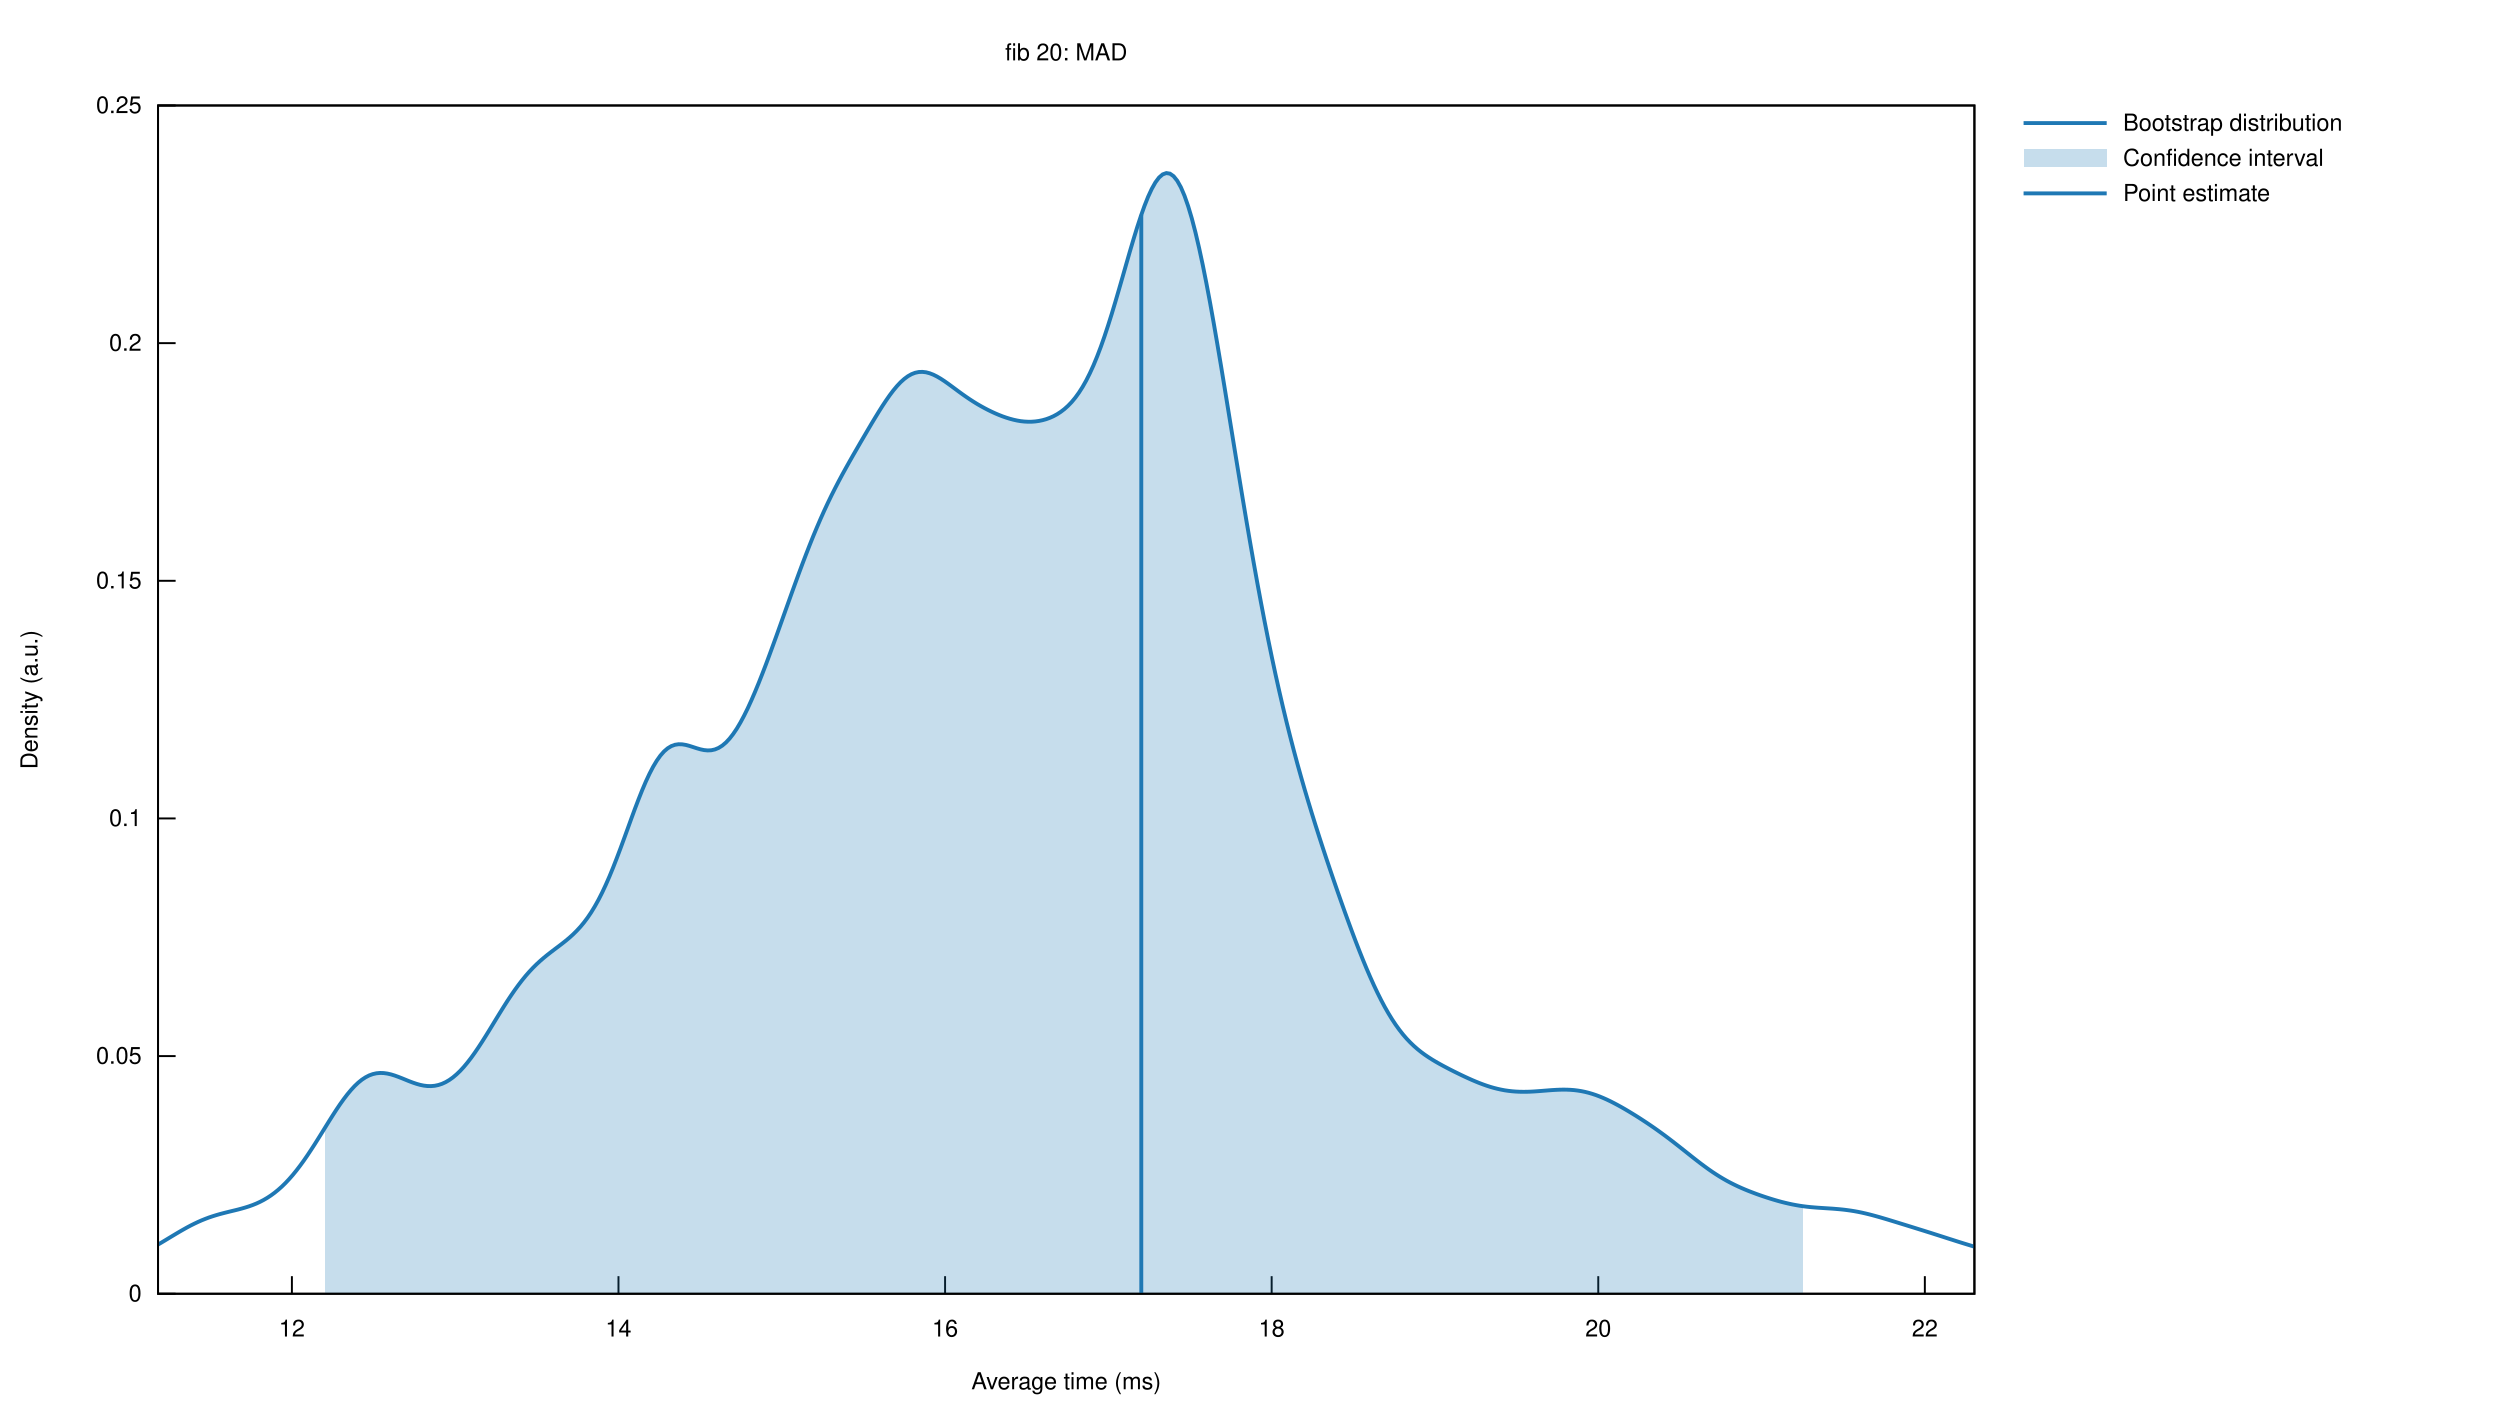
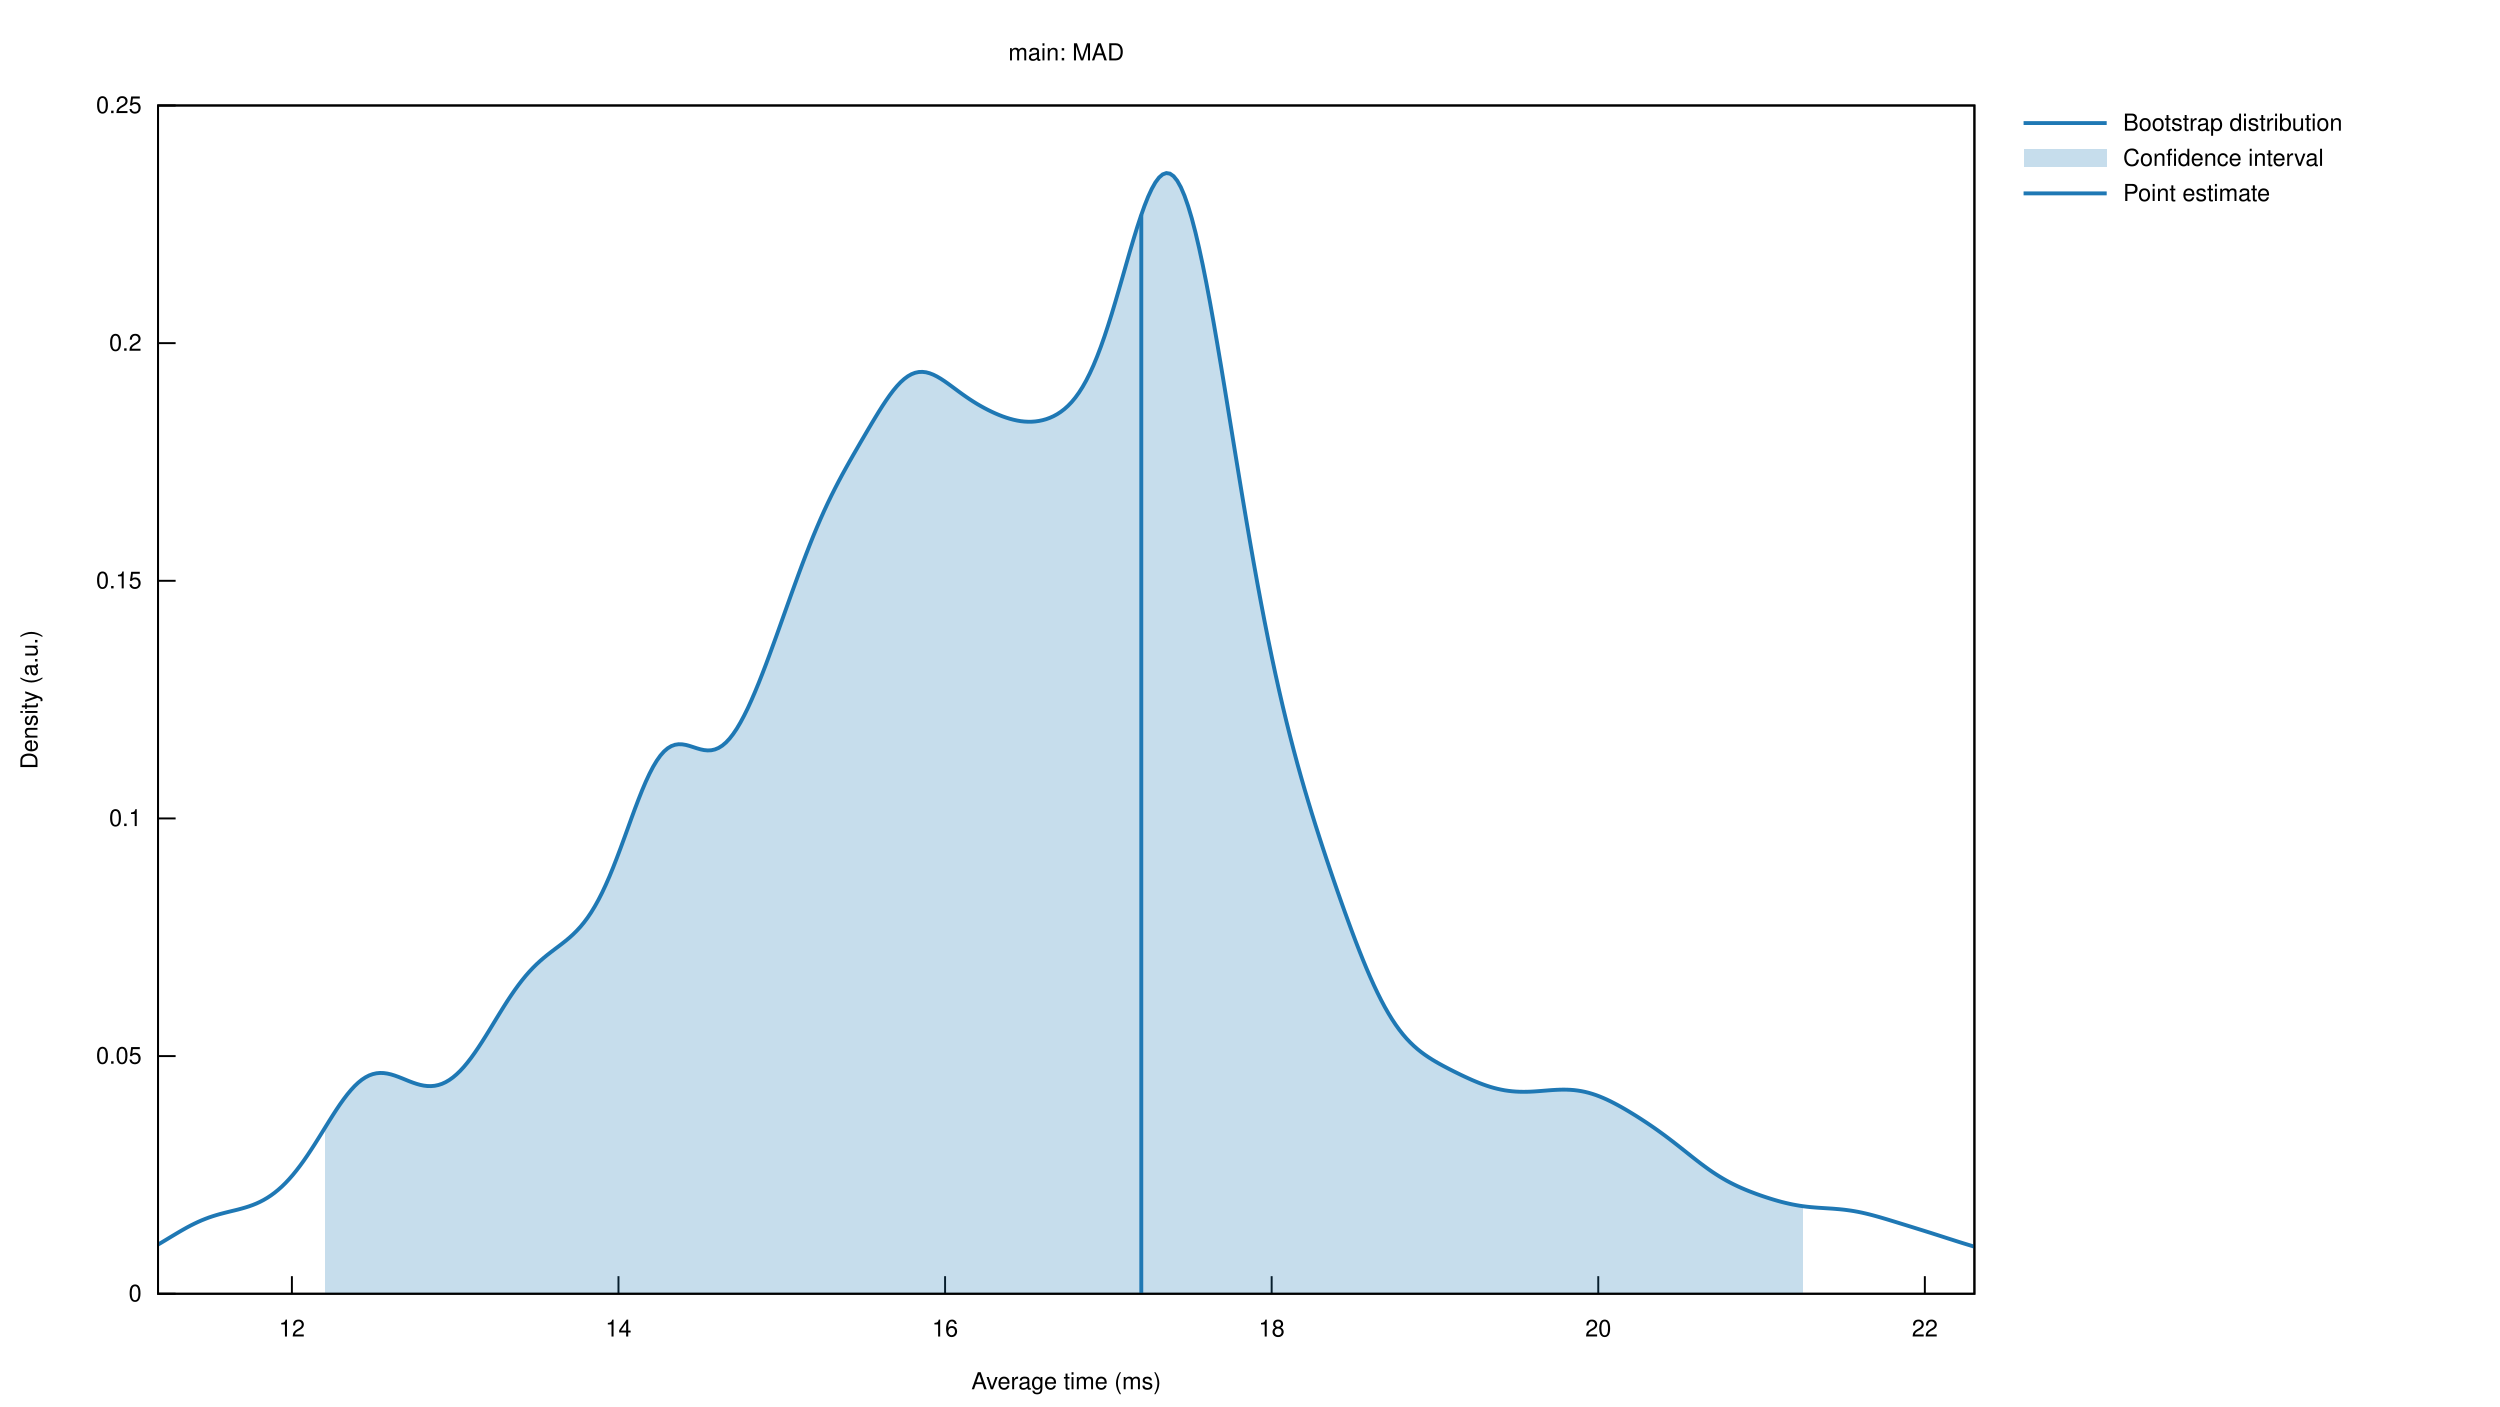
<svg xmlns="http://www.w3.org/2000/svg" xmlns:xlink="http://www.w3.org/1999/xlink" viewBox="0 0 1280 720">
  <g id="gnuplot_canvas">
    <rect x="0" y="0" width="1280" height="720" fill="none" />
    <defs>
      <circle id="gpDot" r="0.5" stroke-width="0.5" stroke="currentColor" />
      <path id="gpPt0" stroke-width="0.222" stroke="currentColor" d="M-1,0 h2 M0,-1 v2" />
      <path id="gpPt1" stroke-width="0.222" stroke="currentColor" d="M-1,-1 L1,1 M1,-1 L-1,1" />
      <path id="gpPt2" stroke-width="0.222" stroke="currentColor" d="M-1,0 L1,0 M0,-1 L0,1 M-1,-1 L1,1 M-1,1 L1,-1" />
      <rect id="gpPt3" stroke-width="0.222" stroke="currentColor" x="-1" y="-1" width="2" height="2" />
      <rect id="gpPt4" stroke-width="0.222" stroke="currentColor" fill="currentColor" x="-1" y="-1" width="2" height="2" />
      <circle id="gpPt5" stroke-width="0.222" stroke="currentColor" cx="0" cy="0" r="1" />
      <use xlink:href="#gpPt5" id="gpPt6" fill="currentColor" stroke="none" />
      <path id="gpPt7" stroke-width="0.222" stroke="currentColor" d="M0,-1.33 L-1.33,0.67 L1.33,0.67 z" />
      <use xlink:href="#gpPt7" id="gpPt8" fill="currentColor" stroke="none" />
      <use xlink:href="#gpPt7" id="gpPt9" stroke="currentColor" transform="rotate(180)" />
      <use xlink:href="#gpPt9" id="gpPt10" fill="currentColor" stroke="none" />
      <use xlink:href="#gpPt3" id="gpPt11" stroke="currentColor" transform="rotate(45)" />
      <use xlink:href="#gpPt11" id="gpPt12" fill="currentColor" stroke="none" />
      <path id="gpPt13" stroke-width="0.222" stroke="currentColor" d="M0,1.330 L1.265,0.411 L0.782,-1.067 L-0.782,-1.076 L-1.265,0.411 z" />
      <use xlink:href="#gpPt13" id="gpPt14" fill="currentColor" stroke="none" />
      <filter id="textbox" filterUnits="objectBoundingBox" x="0" y="0" height="1" width="1">
        <feFlood flood-color="white" flood-opacity="1" result="bgnd" />
        <feComposite in="SourceGraphic" in2="bgnd" operator="atop" />
      </filter>
      <filter id="greybox" filterUnits="objectBoundingBox" x="0" y="0" height="1" width="1">
        <feFlood flood-color="lightgrey" flood-opacity="1" result="grey" />
        <feComposite in="SourceGraphic" in2="grey" operator="atop" />
      </filter>
    </defs>
    <g fill="none" color="white" stroke="currentColor" stroke-width="1.00" stroke-linecap="butt" stroke-linejoin="miter">
</g>
    <g fill="none" color="black" stroke="currentColor" stroke-width="1.00" stroke-linecap="butt" stroke-linejoin="miter">
      <path stroke="black" d="M80.92,662.40 L89.92,662.40  " />
      <g transform="translate(72.53,666.30)" stroke="none" fill="black" font-family="Helvetica" font-size="12.00" text-anchor="end">
        <text>
          <tspan font-family="Helvetica"> 0</tspan>
        </text>
      </g>
    </g>
    <g fill="none" color="black" stroke="currentColor" stroke-width="1.00" stroke-linecap="butt" stroke-linejoin="miter">
      <path stroke="black" d="M80.92,540.72 L89.92,540.72  " />
      <g transform="translate(72.53,544.62)" stroke="none" fill="black" font-family="Helvetica" font-size="12.00" text-anchor="end">
        <text>
          <tspan font-family="Helvetica"> 0.05</tspan>
        </text>
      </g>
    </g>
    <g fill="none" color="black" stroke="currentColor" stroke-width="1.00" stroke-linecap="butt" stroke-linejoin="miter">
      <path stroke="black" d="M80.92,419.04 L89.92,419.04  " />
      <g transform="translate(72.53,422.94)" stroke="none" fill="black" font-family="Helvetica" font-size="12.00" text-anchor="end">
        <text>
          <tspan font-family="Helvetica"> 0.1</tspan>
        </text>
      </g>
    </g>
    <g fill="none" color="black" stroke="currentColor" stroke-width="1.00" stroke-linecap="butt" stroke-linejoin="miter">
      <path stroke="black" d="M80.92,297.37 L89.92,297.37  " />
      <g transform="translate(72.53,301.27)" stroke="none" fill="black" font-family="Helvetica" font-size="12.00" text-anchor="end">
        <text>
          <tspan font-family="Helvetica"> 0.15</tspan>
        </text>
      </g>
    </g>
    <g fill="none" color="black" stroke="currentColor" stroke-width="1.00" stroke-linecap="butt" stroke-linejoin="miter">
      <path stroke="black" d="M80.92,175.69 L89.92,175.69  " />
      <g transform="translate(72.53,179.59)" stroke="none" fill="black" font-family="Helvetica" font-size="12.00" text-anchor="end">
        <text>
          <tspan font-family="Helvetica"> 0.2</tspan>
        </text>
      </g>
    </g>
    <g fill="none" color="black" stroke="currentColor" stroke-width="1.00" stroke-linecap="butt" stroke-linejoin="miter">
      <path stroke="black" d="M80.92,54.01 L89.92,54.01  " />
      <g transform="translate(72.53,57.91)" stroke="none" fill="black" font-family="Helvetica" font-size="12.00" text-anchor="end">
        <text>
          <tspan font-family="Helvetica"> 0.25</tspan>
        </text>
      </g>
    </g>
    <g fill="none" color="black" stroke="currentColor" stroke-width="1.00" stroke-linecap="butt" stroke-linejoin="miter">
      <path stroke="black" d="M149.45,662.40 L149.45,653.40  " />
      <g transform="translate(149.45,684.30)" stroke="none" fill="black" font-family="Helvetica" font-size="12.00" text-anchor="middle">
        <text>
          <tspan font-family="Helvetica"> 12</tspan>
        </text>
      </g>
    </g>
    <g fill="none" color="black" stroke="currentColor" stroke-width="1.00" stroke-linecap="butt" stroke-linejoin="miter">
      <path stroke="black" d="M316.66,662.40 L316.66,653.40  " />
      <g transform="translate(316.66,684.30)" stroke="none" fill="black" font-family="Helvetica" font-size="12.00" text-anchor="middle">
        <text>
          <tspan font-family="Helvetica"> 14</tspan>
        </text>
      </g>
    </g>
    <g fill="none" color="black" stroke="currentColor" stroke-width="1.00" stroke-linecap="butt" stroke-linejoin="miter">
      <path stroke="black" d="M483.88,662.40 L483.88,653.40  " />
      <g transform="translate(483.88,684.30)" stroke="none" fill="black" font-family="Helvetica" font-size="12.00" text-anchor="middle">
        <text>
          <tspan font-family="Helvetica"> 16</tspan>
        </text>
      </g>
    </g>
    <g fill="none" color="black" stroke="currentColor" stroke-width="1.00" stroke-linecap="butt" stroke-linejoin="miter">
      <path stroke="black" d="M651.09,662.40 L651.09,653.40  " />
      <g transform="translate(651.09,684.30)" stroke="none" fill="black" font-family="Helvetica" font-size="12.00" text-anchor="middle">
        <text>
          <tspan font-family="Helvetica"> 18</tspan>
        </text>
      </g>
    </g>
    <g fill="none" color="black" stroke="currentColor" stroke-width="1.00" stroke-linecap="butt" stroke-linejoin="miter">
      <path stroke="black" d="M818.31,662.40 L818.31,653.40  " />
      <g transform="translate(818.31,684.30)" stroke="none" fill="black" font-family="Helvetica" font-size="12.00" text-anchor="middle">
        <text>
          <tspan font-family="Helvetica"> 20</tspan>
        </text>
      </g>
    </g>
    <g fill="none" color="black" stroke="currentColor" stroke-width="1.00" stroke-linecap="butt" stroke-linejoin="miter">
      <path stroke="black" d="M985.52,662.40 L985.52,653.40  " />
      <g transform="translate(985.52,684.30)" stroke="none" fill="black" font-family="Helvetica" font-size="12.00" text-anchor="middle">
        <text>
          <tspan font-family="Helvetica"> 22</tspan>
        </text>
      </g>
    </g>
    <g fill="none" color="black" stroke="currentColor" stroke-width="1.00" stroke-linecap="butt" stroke-linejoin="miter">
</g>
    <g fill="none" color="black" stroke="currentColor" stroke-width="1.00" stroke-linecap="butt" stroke-linejoin="miter">
      <path stroke="black" d="M80.92,54.01 L80.92,662.40 L1010.90,662.40 L1010.90,54.01 L80.92,54.01 Z  " />
    </g>
    <g fill="none" color="black" stroke="currentColor" stroke-width="1.00" stroke-linecap="butt" stroke-linejoin="miter">
      <g transform="translate(19.18,358.21) rotate(270)" stroke="none" fill="black" font-family="Helvetica" font-size="12.00" text-anchor="middle">
        <text>
          <tspan font-family="Helvetica">Density (a.u.)</tspan>
        </text>
      </g>
    </g>
    <g fill="none" color="black" stroke="currentColor" stroke-width="1.00" stroke-linecap="butt" stroke-linejoin="miter">
      <g transform="translate(545.91,711.30)" stroke="none" fill="black" font-family="Helvetica" font-size="12.00" text-anchor="middle">
        <text>
          <tspan font-family="Helvetica">Average time (ms)</tspan>
        </text>
      </g>
    </g>
    <g fill="none" color="black" stroke="currentColor" stroke-width="1.00" stroke-linecap="butt" stroke-linejoin="miter">
</g>
    <g id="gnuplot_plot_1">
      <g fill="none" color="white" stroke="currentColor" stroke-width="2.00" stroke-linecap="butt" stroke-linejoin="miter">
</g>
      <g fill="none" color="black" stroke="currentColor" stroke-width="2.00" stroke-linecap="butt" stroke-linejoin="miter">
        <g transform="translate(1087.02,66.91)" stroke="none" fill="black" font-family="Helvetica" font-size="12.00" text-anchor="start">
          <text>
            <tspan font-family="Helvetica">Bootstrap distribution</tspan>
          </text>
        </g>
      </g>
      <g fill="none" color="black" stroke="currentColor" stroke-width="2.00" stroke-linecap="butt" stroke-linejoin="miter">
        <path stroke="rgb( 31, 120, 180)" d="M1036.07,63.01 L1078.63,63.01 M80.92,637.21 L82.78,636.12 L84.65,635.00 L86.51,633.87 L88.37,632.75 L90.24,631.63   L92.10,630.53 L93.97,629.46 L95.83,628.42 L97.69,627.43 L99.56,626.50 L101.42,625.62 L103.28,624.80 L105.15,624.05   L107.01,623.35 L108.88,622.72 L110.74,622.14 L112.60,621.60 L114.47,621.11 L116.33,620.64 L118.19,620.18 L120.06,619.73   L121.92,619.27 L123.78,618.77 L125.65,618.23 L127.51,617.64 L129.38,616.97 L131.24,616.22 L133.10,615.36 L134.97,614.39   L136.83,613.30 L138.69,612.08 L140.56,610.71 L142.42,609.20 L144.29,607.54 L146.15,605.72 L148.01,603.74 L149.88,601.61   L151.74,599.32 L153.60,596.90 L155.47,594.33 L157.33,591.64 L159.19,588.84 L161.06,585.96 L162.92,583.00 L164.79,580.00   L166.65,576.99 L168.51,573.99 L170.38,571.03 L172.24,568.15 L174.10,565.39 L175.97,562.77 L177.83,560.33 L179.70,558.09   L181.56,556.07 L183.42,554.31 L185.29,552.80 L187.15,551.58 L189.01,550.62 L190.88,549.94 L192.74,549.52 L194.60,549.35   L196.47,549.41 L198.33,549.67 L200.20,550.10 L202.06,550.67 L203.92,551.34 L205.79,552.07 L207.65,552.83 L209.51,553.59   L211.38,554.29 L213.24,554.92 L215.11,555.45 L216.97,555.83 L218.83,556.05 L220.70,556.08 L222.56,555.92 L224.42,555.53   L226.29,554.92 L228.15,554.07 L230.01,552.98 L231.88,551.65 L233.74,550.08 L235.61,548.29 L237.47,546.27 L239.33,544.04   L241.20,541.63 L243.06,539.04 L244.92,536.31 L246.79,533.45 L248.65,530.50 L250.52,527.48 L252.38,524.43 L254.24,521.37   L256.11,518.33 L257.97,515.34 L259.83,512.42 L261.70,509.61 L263.56,506.91 L265.43,504.34 L267.29,501.91 L269.15,499.63   L271.02,497.50 L272.88,495.52 L274.74,493.68 L276.61,491.96 L278.47,490.36 L280.33,488.84 L282.20,487.39 L284.06,485.97   L285.93,484.57 L287.79,483.15 L289.65,481.68 L291.52,480.12 L293.38,478.44 L295.24,476.60 L297.11,474.58 L298.97,472.34   L300.84,469.85 L302.70,467.09 L304.56,464.04 L306.43,460.68 L308.29,457.02 L310.15,453.05 L312.02,448.79 L313.88,444.27   L315.74,439.51 L317.61,434.57 L319.47,429.50 L321.34,424.36 L323.20,419.22 L325.06,414.16 L326.93,409.26 L328.79,404.58   L330.65,400.21 L332.52,396.20 L334.38,392.61 L336.25,389.49 L338.11,386.87 L339.97,384.75 L341.84,383.14 L343.70,382.01   L345.56,381.33 L347.43,381.05 L349.29,381.10 L351.15,381.41 L353.02,381.91 L354.88,382.50 L356.75,383.11 L358.61,383.65   L360.47,384.04 L362.34,384.22 L364.20,384.13 L366.06,383.71 L367.93,382.93 L369.79,381.76 L371.66,380.18 L373.52,378.20   L375.38,375.82 L377.25,373.05 L379.11,369.91 L380.97,366.43 L382.84,362.65 L384.70,358.58 L386.56,354.27 L388.43,349.74   L390.29,345.03 L392.16,340.17 L394.02,335.18 L395.88,330.10 L397.75,324.95 L399.61,319.74 L401.47,314.52 L403.34,309.29   L405.20,304.08 L407.07,298.92 L408.93,293.83 L410.79,288.82 L412.66,283.92 L414.52,279.15 L416.38,274.51 L418.25,270.03   L420.11,265.70 L421.97,261.54 L423.84,257.53 L425.70,253.68 L427.57,249.97 L429.43,246.38 L431.29,242.90 L433.16,239.51   L435.02,236.19 L436.88,232.92 L438.75,229.69 L440.61,226.47 L442.48,223.28 L444.34,220.11 L446.20,216.96 L448.07,213.86   L449.93,210.82 L451.79,207.87 L453.66,205.05 L455.52,202.38 L457.38,199.91 L459.25,197.67 L461.11,195.69 L462.98,194.01   L464.84,192.63 L466.70,191.58 L468.57,190.86 L470.43,190.47 L472.29,190.40 L474.16,190.62 L476.02,191.12 L477.89,191.85   L479.75,192.78 L481.61,193.87 L483.48,195.09 L485.34,196.40 L487.20,197.76 L489.07,199.14 L490.93,200.52 L492.79,201.87   L494.66,203.18 L496.52,204.44 L498.39,205.65 L500.25,206.80 L502.11,207.88 L503.98,208.91 L505.84,209.88 L507.70,210.79   L509.57,211.65 L511.43,212.44 L513.30,213.17 L515.16,213.82 L517.02,214.40 L518.89,214.90 L520.75,215.31 L522.61,215.63   L524.48,215.83 L526.34,215.93 L528.20,215.92 L530.07,215.78 L531.93,215.52 L533.80,215.13 L535.66,214.61 L537.52,213.93   L539.39,213.09 L541.25,212.08 L543.11,210.87 L544.98,209.44 L546.84,207.77 L548.71,205.83 L550.57,203.58 L552.43,201.01   L554.30,198.08 L556.16,194.78 L558.02,191.08 L559.89,186.98 L561.75,182.47 L563.62,177.56 L565.48,172.28 L567.34,166.65   L569.21,160.71 L571.07,154.52 L572.93,148.15 L574.80,141.66 L576.66,135.14 L578.52,128.68 L580.39,122.38 L582.25,116.33   L584.12,110.64 L585.98,105.40 L587.84,100.72 L589.71,96.68 L591.57,93.38 L593.43,90.89 L595.30,89.28 L597.16,88.61   L599.03,88.91 L600.89,90.22 L602.75,92.55 L604.62,95.90 L606.48,100.26 L608.34,105.58 L610.21,111.84 L612.07,118.98   L613.93,126.92 L615.80,135.60 L617.66,144.94 L619.53,154.84 L621.39,165.22 L623.25,176.00 L625.12,187.08 L626.98,198.38   L628.84,209.82 L630.71,221.32 L632.57,232.81 L634.44,244.22 L636.30,255.51 L638.16,266.61 L640.03,277.50 L641.89,288.12   L643.75,298.46 L645.62,308.50 L647.48,318.21 L649.34,327.58 L651.21,336.62 L653.07,345.32 L654.94,353.69 L656.80,361.74   L658.66,369.48 L660.53,376.93 L662.39,384.10 L664.25,391.02 L666.12,397.71 L667.98,404.18 L669.85,410.47 L671.71,416.59   L673.57,422.56 L675.44,428.41 L677.30,434.14 L679.16,439.78 L681.03,445.33 L682.89,450.80 L684.75,456.19 L686.62,461.50   L688.48,466.74 L690.35,471.88 L692.21,476.93 L694.07,481.87 L695.94,486.68 L697.80,491.35 L699.66,495.86 L701.53,500.19   L703.39,504.34 L705.26,508.29 L707.12,512.01 L708.98,515.52 L710.85,518.79 L712.71,521.83 L714.57,524.64 L716.44,527.23   L718.30,529.60 L720.16,531.76 L722.03,533.72 L723.89,535.51 L725.76,537.15 L727.62,538.64 L729.48,540.01 L731.35,541.28   L733.21,542.47 L735.07,543.59 L736.94,544.65 L738.80,545.67 L740.67,546.66 L742.53,547.63 L744.39,548.57 L746.26,549.49   L748.12,550.40 L749.98,551.28 L751.85,552.14 L753.71,552.97 L755.57,553.76 L757.44,554.52 L759.30,555.22 L761.17,555.88   L763.03,556.48 L764.89,557.02 L766.76,557.49 L768.62,557.90 L770.48,558.25 L772.35,558.52 L774.21,558.73 L776.08,558.88   L777.94,558.97 L779.80,559.00 L781.67,558.99 L783.53,558.93 L785.39,558.83 L787.26,558.70 L789.12,558.56 L790.98,558.41   L792.85,558.26 L794.71,558.12 L796.58,558.01 L798.44,557.93 L800.30,557.89 L802.17,557.91 L804.03,557.99 L805.89,558.13   L807.76,558.36 L809.62,558.66 L811.49,559.04 L813.35,559.50 L815.21,560.05 L817.08,560.67 L818.94,561.37 L820.80,562.14   L822.67,562.97 L824.53,563.86 L826.39,564.81 L828.26,565.80 L830.12,566.83 L831.99,567.90 L833.85,569.00 L835.71,570.13   L837.58,571.28 L839.44,572.46 L841.30,573.67 L843.17,574.90 L845.03,576.16 L846.90,577.44 L848.76,578.76 L850.62,580.10   L852.49,581.47 L854.35,582.87 L856.21,584.29 L858.08,585.74 L859.94,587.20 L861.81,588.68 L863.67,590.16 L865.53,591.64   L867.40,593.11 L869.26,594.56 L871.12,595.98 L872.99,597.36 L874.85,598.71 L876.71,600.00 L878.58,601.23 L880.44,602.41   L882.31,603.53 L884.17,604.59 L886.03,605.58 L887.90,606.52 L889.76,607.41 L891.62,608.25 L893.49,609.05 L895.35,609.81   L897.22,610.53 L899.08,611.23 L900.94,611.90 L902.81,612.54 L904.67,613.16 L906.53,613.75 L908.40,614.32 L910.26,614.86   L912.12,615.37 L913.99,615.84 L915.85,616.27 L917.72,616.67 L919.58,617.02 L921.44,617.34 L923.31,617.61 L925.17,617.84   L927.03,618.04 L928.90,618.20 L930.76,618.35 L932.63,618.47 L934.49,618.59 L936.35,618.71 L938.22,618.83 L940.08,618.98   L941.94,619.14 L943.81,619.33 L945.67,619.56 L947.53,619.82 L949.40,620.12 L951.26,620.46 L953.13,620.84 L954.99,621.26   L956.85,621.71 L958.72,622.19 L960.58,622.70 L962.44,623.22 L964.31,623.77 L966.17,624.32 L968.04,624.89 L969.90,625.46   L971.76,626.03 L973.63,626.61 L975.49,627.18 L977.35,627.76 L979.22,628.34 L981.08,628.92 L982.94,629.50 L984.81,630.08   L986.67,630.67 L988.54,631.25 L990.40,631.85 L992.26,632.44 L994.13,633.04 L995.99,633.64 L997.85,634.24 L999.72,634.83   L1001.58,635.43 L1003.45,636.02 L1005.31,636.60 L1007.17,637.17 L1009.04,637.74 L1010.90,638.30  " />
      </g>
    </g>
    <g id="gnuplot_plot_2">
      <g fill="none" color="white" stroke="rgb( 31, 120, 180)" stroke-width="1.00" stroke-linecap="butt" stroke-linejoin="miter">
</g>
      <g fill="none" color="black" stroke="currentColor" stroke-width="1.00" stroke-linecap="butt" stroke-linejoin="miter">
        <g transform="translate(1087.02,84.91)" stroke="none" fill="black" font-family="Helvetica" font-size="12.00" text-anchor="start">
          <text>
            <tspan font-family="Helvetica">Confidence interval</tspan>
          </text>
        </g>
      </g>
      <g fill="none" color="black" stroke="currentColor" stroke-width="1.00" stroke-linecap="butt" stroke-linejoin="miter">
        <g stroke="none" shape-rendering="crispEdges">
          <polygon fill="rgb( 31, 120, 180)" fill-opacity="0.25" points="1036.07,85.51 1078.63,85.51 1078.63,76.51 1036.07,76.51 " />
          <polygon fill="rgb( 31, 120, 180)" fill-opacity="0.25" points="166.65,576.99 168.51,573.99 170.38,571.03 172.24,568.15 174.10,565.39 175.97,562.77 177.83,560.33 179.70,558.09 181.56,556.07 183.42,554.31 185.29,552.80 187.15,551.58 189.01,550.62 190.88,549.94 192.74,549.52 194.60,549.35 196.47,549.41 198.33,549.67 200.20,550.10 202.06,550.67 203.92,551.34 205.79,552.07 207.65,552.83 209.51,553.59 211.38,554.29 213.24,554.92 215.11,555.45 216.97,555.83 218.83,556.05 220.70,556.08 222.56,555.92 224.42,555.53 226.29,554.92 228.15,554.07 230.01,552.98 231.88,551.65 233.74,550.08 235.61,548.29 237.47,546.27 239.33,544.04 241.20,541.63 243.06,539.04 244.92,536.31 246.79,533.45 248.65,530.50 250.52,527.48 252.38,524.43 254.24,521.37 256.11,518.33 257.97,515.34 259.83,512.42 261.70,509.61 263.56,506.91 265.43,504.34 267.29,501.91 269.15,499.63 271.02,497.50 272.88,495.52 274.74,493.68 276.61,491.96 278.47,490.36 280.33,488.84 282.20,487.39 284.06,485.97 285.93,484.57 287.79,483.15 289.65,481.68 291.52,480.12 293.38,478.44 295.24,476.60 297.11,474.58 298.97,472.34 300.84,469.85 302.70,467.09 304.56,464.04 306.43,460.68 308.29,457.02 310.15,453.05 312.02,448.79 313.88,444.27 315.74,439.51 317.61,434.57 319.47,429.50 321.34,424.36 323.20,419.22 325.06,414.16 326.93,409.26 328.79,404.58 330.65,400.21 332.52,396.20 334.38,392.61 336.25,389.49 338.11,386.87 339.97,384.75 341.84,383.14 343.70,382.01 345.56,381.33 347.43,381.05 349.29,381.10 351.15,381.41 353.02,381.91 354.88,382.50 356.75,383.11 358.61,383.65 360.47,384.04 362.34,384.22 364.20,384.13 366.06,383.71 367.93,382.93 369.79,381.76 371.66,380.18 373.52,378.20 375.38,375.82 377.25,373.05 379.11,369.91 380.97,366.43 382.84,362.65 384.70,358.58 386.56,354.27 388.43,349.74 390.29,345.03 392.16,340.17 394.02,335.18 395.88,330.10 397.75,324.95 399.61,319.74 401.47,314.52 403.34,309.29 405.20,304.08 407.07,298.92 408.93,293.83 410.79,288.82 412.66,283.92 414.52,279.15 416.38,274.51 418.25,270.03 420.11,265.70 421.97,261.54 423.84,257.53 425.70,253.68 427.57,249.97 429.43,246.38 431.29,242.90 433.16,239.51 435.02,236.19 436.88,232.92 438.75,229.69 440.61,226.47 442.48,223.28 444.34,220.11 446.20,216.96 448.07,213.86 449.93,210.82 451.79,207.87 453.66,205.05 455.52,202.38 457.38,199.91 459.25,197.67 461.11,195.69 462.98,194.01 464.84,192.63 466.70,191.58 468.57,190.86 470.43,190.47 472.29,190.40 474.16,190.62 476.02,191.12 477.89,191.85 479.75,192.78 481.61,193.87 483.48,195.09 485.34,196.40 487.20,197.76 489.07,199.14 490.93,200.52 492.79,201.87 494.66,203.18 496.52,204.44 498.39,205.65 500.25,206.80 502.11,207.88 503.98,208.91 505.84,209.88 507.70,210.79 509.57,211.65 511.43,212.44 513.30,213.17 515.16,213.82 517.02,214.40 518.89,214.90 520.75,215.31 522.61,215.63 524.48,215.83 526.34,215.93 528.20,215.92 530.07,215.78 531.93,215.52 533.80,215.13 535.66,214.61 537.52,213.93 539.39,213.09 541.25,212.08 543.11,210.87 544.98,209.44 546.84,207.77 548.71,205.83 550.57,203.58 552.43,201.01 554.30,198.08 556.16,194.78 558.02,191.08 559.89,186.98 561.75,182.47 563.62,177.56 565.48,172.28 567.34,166.65 569.21,160.71 571.07,154.52 572.93,148.15 574.80,141.66 576.66,135.14 578.52,128.68 580.39,122.38 582.25,116.33 584.12,110.64 585.98,105.40 587.84,100.72 589.71,96.68 591.57,93.38 593.43,90.89 595.30,89.28 597.16,88.61 599.03,88.91 600.89,90.22 602.75,92.55 604.62,95.90 606.48,100.26 608.34,105.58 610.21,111.84 612.07,118.98 613.93,126.92 615.80,135.60 617.66,144.94 619.53,154.84 621.39,165.22 623.25,176.00 625.12,187.08 626.98,198.38 628.84,209.82 630.71,221.32 632.57,232.81 634.44,244.22 636.30,255.51 638.16,266.61 640.03,277.50 641.89,288.12 643.75,298.46 645.62,308.50 647.48,318.21 649.34,327.58 651.21,336.62 653.07,345.32 654.94,353.69 656.80,361.74 658.66,369.48 660.53,376.93 662.39,384.10 664.25,391.02 666.12,397.71 667.98,404.18 669.85,410.47 671.71,416.59 673.57,422.56 675.44,428.41 677.30,434.14 679.16,439.78 681.03,445.33 682.89,450.80 684.75,456.19 686.62,461.50 688.48,466.74 690.35,471.88 692.21,476.93 694.07,481.87 695.94,486.68 697.80,491.35 699.66,495.86 701.53,500.19 703.39,504.34 705.26,508.29 707.12,512.01 708.98,515.52 710.85,518.79 712.71,521.83 714.57,524.64 716.44,527.23 718.30,529.60 720.16,531.76 722.03,533.72 723.89,535.51 725.76,537.15 727.62,538.64 729.48,540.01 731.35,541.28 733.21,542.47 735.07,543.59 736.94,544.65 738.80,545.67 740.67,546.66 742.53,547.63 744.39,548.57 746.26,549.49 748.12,550.40 749.98,551.28 751.85,552.14 753.71,552.97 755.57,553.76 757.44,554.52 759.30,555.22 761.17,555.88 763.03,556.48 764.89,557.02 766.76,557.49 768.62,557.90 770.48,558.25 772.35,558.52 774.21,558.73 776.08,558.88 777.94,558.97 779.80,559.00 781.67,558.99 783.53,558.93 785.39,558.83 787.26,558.70 789.12,558.56 790.98,558.41 792.85,558.26 794.71,558.12 796.58,558.01 798.44,557.93 800.30,557.89 802.17,557.91 804.03,557.99 805.89,558.13 807.76,558.36 809.62,558.66 811.49,559.04 813.35,559.50 815.21,560.05 817.08,560.67 818.94,561.37 820.80,562.14 822.67,562.97 824.53,563.86 826.39,564.81 828.26,565.80 830.12,566.83 831.99,567.90 833.85,569.00 835.71,570.13 837.58,571.28 839.44,572.46 841.30,573.67 843.17,574.90 845.03,576.16 846.90,577.44 848.76,578.76 850.62,580.10 852.49,581.47 854.35,582.87 856.21,584.29 858.08,585.74 859.94,587.20 861.81,588.68 863.67,590.16 865.53,591.64 867.40,593.11 869.26,594.56 871.12,595.98 872.99,597.36 874.85,598.71 876.71,600.00 878.58,601.23 880.44,602.41 882.31,603.53 884.17,604.59 886.03,605.58 887.90,606.52 889.76,607.41 891.62,608.25 893.49,609.05 895.35,609.81 897.22,610.53 899.08,611.23 900.94,611.90 902.81,612.54 904.67,613.16 906.53,613.75 908.40,614.32 910.26,614.86 912.12,615.37 913.99,615.84 915.85,616.27 917.72,616.67 919.58,617.02 921.44,617.34 923.31,617.61 923.31,662.40 921.44,662.40 919.58,662.40 917.72,662.40 915.85,662.40 913.99,662.40 912.12,662.40 910.26,662.40 908.40,662.40 906.53,662.40 904.67,662.40 902.81,662.40 900.94,662.40 899.08,662.40 897.22,662.40 895.35,662.40 893.49,662.40 891.62,662.40 889.76,662.40 887.90,662.40 886.03,662.40 884.17,662.40 882.31,662.40 880.44,662.40 878.58,662.40 876.71,662.40 874.85,662.40 872.99,662.40 871.12,662.40 869.26,662.40 867.40,662.40 865.53,662.40 863.67,662.40 861.81,662.40 859.94,662.40 858.08,662.40 856.21,662.40 854.35,662.40 852.49,662.40 850.62,662.40 848.76,662.40 846.90,662.40 845.03,662.40 843.17,662.40 841.30,662.40 839.44,662.40 837.58,662.40 835.71,662.40 833.85,662.40 831.99,662.40 830.12,662.40 828.26,662.40 826.39,662.40 824.53,662.40 822.67,662.40 820.80,662.40 818.94,662.40 817.08,662.40 815.21,662.40 813.35,662.40 811.49,662.40 809.62,662.40 807.76,662.40 805.89,662.40 804.03,662.40 802.17,662.40 800.30,662.40 798.44,662.40 796.58,662.40 794.71,662.40 792.85,662.40 790.98,662.40 789.12,662.40 787.26,662.40 785.39,662.40 783.53,662.40 781.67,662.40 779.80,662.40 777.94,662.40 776.08,662.40 774.21,662.40 772.35,662.40 770.48,662.40 768.62,662.40 766.76,662.40 764.89,662.40 763.03,662.40 761.17,662.40 759.30,662.40 757.44,662.40 755.57,662.40 753.71,662.40 751.85,662.40 749.98,662.40 748.12,662.40 746.26,662.40 744.39,662.40 742.53,662.40 740.67,662.40 738.80,662.40 736.94,662.40 735.07,662.40 733.21,662.40 731.35,662.40 729.48,662.40 727.62,662.40 725.76,662.40 723.89,662.40 722.03,662.40 720.16,662.40 718.30,662.40 716.44,662.40 714.57,662.40 712.71,662.40 710.85,662.40 708.98,662.40 707.12,662.40 705.26,662.40 703.39,662.40 701.53,662.40 699.66,662.40 697.80,662.40 695.94,662.40 694.07,662.40 692.21,662.40 690.35,662.40 688.48,662.40 686.62,662.40 684.75,662.40 682.89,662.40 681.03,662.40 679.16,662.40 677.30,662.40 675.44,662.40 673.57,662.40 671.71,662.40 669.85,662.40 667.98,662.40 666.12,662.40 664.25,662.40 662.39,662.40 660.53,662.40 658.66,662.40 656.80,662.40 654.94,662.40 653.07,662.40 651.21,662.40 649.34,662.40 647.48,662.40 645.62,662.40 643.75,662.40 641.89,662.40 640.03,662.40 638.16,662.40 636.30,662.40 634.44,662.40 632.57,662.40 630.71,662.40 628.84,662.40 626.98,662.40 625.12,662.40 623.25,662.40 621.39,662.40 619.53,662.40 617.66,662.40 615.80,662.40 613.93,662.40 612.07,662.40 610.21,662.40 608.34,662.40 606.48,662.40 604.62,662.40 602.75,662.40 600.89,662.40 599.03,662.40 597.16,662.40 595.30,662.40 593.43,662.40 591.57,662.40 589.71,662.40 587.84,662.40 585.98,662.40 584.12,662.40 582.25,662.40 580.39,662.40 578.52,662.40 576.66,662.40 574.80,662.40 572.93,662.40 571.07,662.40 569.21,662.40 567.34,662.40 565.48,662.40 563.62,662.40 561.75,662.40 559.89,662.40 558.02,662.40 556.16,662.40 554.30,662.40 552.43,662.40 550.57,662.40 548.71,662.40 546.84,662.40 544.98,662.40 543.11,662.40 541.25,662.40 539.39,662.40 537.52,662.40 535.66,662.40 533.80,662.40 531.93,662.40 530.07,662.40 528.20,662.40 526.34,662.40 524.48,662.40 522.61,662.40 520.75,662.40 518.89,662.40 517.02,662.40 515.16,662.40 513.30,662.40 511.43,662.40 509.57,662.40 507.70,662.40 505.84,662.40 503.98,662.40 502.11,662.40 500.25,662.40 498.39,662.40 496.52,662.40 494.66,662.40 492.79,662.40 490.93,662.40 489.07,662.40 487.20,662.40 485.34,662.40 483.48,662.40 481.61,662.40 479.75,662.40 477.89,662.40 476.02,662.40 474.16,662.40 472.29,662.40 470.43,662.40 468.57,662.40 466.70,662.40 464.84,662.40 462.98,662.40 461.11,662.40 459.25,662.40 457.38,662.40 455.52,662.40 453.66,662.40 451.79,662.40 449.93,662.40 448.07,662.40 446.20,662.40 444.34,662.40 442.48,662.40 440.61,662.40 438.75,662.40 436.88,662.40 435.02,662.40 433.16,662.40 431.29,662.40 429.43,662.40 427.57,662.40 425.70,662.40 423.84,662.40 421.97,662.40 420.11,662.40 418.25,662.40 416.38,662.40 414.52,662.40 412.66,662.40 410.79,662.40 408.93,662.40 407.07,662.40 405.20,662.40 403.34,662.40 401.47,662.40 399.61,662.40 397.75,662.40 395.88,662.40 394.02,662.40 392.16,662.40 390.29,662.40 388.43,662.40 386.56,662.40 384.70,662.40 382.84,662.40 380.97,662.40 379.11,662.40 377.25,662.40 375.38,662.40 373.52,662.40 371.66,662.40 369.79,662.40 367.93,662.40 366.06,662.40 364.20,662.40 362.34,662.40 360.47,662.40 358.61,662.40 356.75,662.40 354.88,662.40 353.02,662.40 351.15,662.40 349.29,662.40 347.43,662.40 345.56,662.40 343.70,662.40 341.84,662.40 339.97,662.40 338.11,662.40 336.25,662.40 334.38,662.40 332.52,662.40 330.65,662.40 328.79,662.40 326.93,662.40 325.06,662.40 323.20,662.40 321.34,662.40 319.47,662.40 317.61,662.40 315.74,662.40 313.88,662.40 312.02,662.40 310.15,662.40 308.29,662.40 306.43,662.40 304.56,662.40 302.70,662.40 300.84,662.40 298.97,662.40 297.11,662.40 295.24,662.40 293.38,662.40 291.52,662.40 289.65,662.40 287.79,662.40 285.93,662.40 284.06,662.40 282.20,662.40 280.33,662.40 278.47,662.40 276.61,662.40 274.74,662.40 272.88,662.40 271.02,662.40 269.15,662.40 267.29,662.40 265.43,662.40 263.56,662.40 261.70,662.40 259.83,662.40 257.97,662.40 256.11,662.40 254.24,662.40 252.38,662.40 250.52,662.40 248.65,662.40 246.79,662.40 244.92,662.40 243.06,662.40 241.20,662.40 239.33,662.40 237.47,662.40 235.61,662.40 233.74,662.40 231.88,662.40 230.01,662.40 228.15,662.40 226.29,662.40 224.42,662.40 222.56,662.40 220.70,662.40 218.83,662.40 216.97,662.40 215.11,662.40 213.24,662.40 211.38,662.40 209.51,662.40 207.65,662.40 205.79,662.40 203.92,662.40 202.06,662.40 200.20,662.40 198.33,662.40 196.47,662.40 194.60,662.40 192.74,662.40 190.88,662.40 189.01,662.40 187.15,662.40 185.29,662.40 183.42,662.40 181.56,662.40 179.70,662.40 177.83,662.40 175.97,662.40 174.10,662.40 172.24,662.40 170.38,662.40 168.51,662.40 166.65,662.40 " />
        </g>
      </g>
    </g>
    <g id="gnuplot_plot_3">
      <g fill="none" color="white" stroke="rgb( 31, 120, 180)" stroke-width="2.00" stroke-linecap="butt" stroke-linejoin="miter">
</g>
      <g fill="none" color="black" stroke="currentColor" stroke-width="2.00" stroke-linecap="butt" stroke-linejoin="miter">
        <g transform="translate(1087.02,102.91)" stroke="none" fill="black" font-family="Helvetica" font-size="12.00" text-anchor="start">
          <text>
            <tspan font-family="Helvetica">Point estimate</tspan>
          </text>
        </g>
      </g>
      <g fill="none" color="black" stroke="currentColor" stroke-width="2.00" stroke-linecap="butt" stroke-linejoin="miter">
        <path stroke="rgb( 31, 120, 180)" d="M1036.07,99.01 L1078.63,99.01 M584.34,662.40 L584.34,110.01  " />
      </g>
    </g>
    <g fill="none" color="black" stroke="currentColor" stroke-width="2.00" stroke-linecap="butt" stroke-linejoin="miter">
</g>
    <g fill="none" color="black" stroke="black" stroke-width="1.00" stroke-linecap="butt" stroke-linejoin="miter">
</g>
    <g fill="none" color="black" stroke="currentColor" stroke-width="1.00" stroke-linecap="butt" stroke-linejoin="miter">
      <path stroke="black" d="M80.92,54.01 L80.92,662.40 L1010.90,662.40 L1010.90,54.01 L80.92,54.01 Z  " />
    </g>
    <g fill="none" color="black" stroke="currentColor" stroke-width="1.00" stroke-linecap="butt" stroke-linejoin="miter">
      <g transform="translate(545.91,30.91)" stroke="none" fill="black" font-family="Helvetica" font-size="12.00" text-anchor="middle">
        <text>
-           <tspan font-family="Helvetica">fib 20: MAD</tspan>
+           <tspan font-family="Helvetica">main: MAD</tspan>
        </text>
      </g>
    </g>
    <g fill="none" color="black" stroke="currentColor" stroke-width="1.00" stroke-linecap="butt" stroke-linejoin="miter">
</g>
  </g>
</svg>
